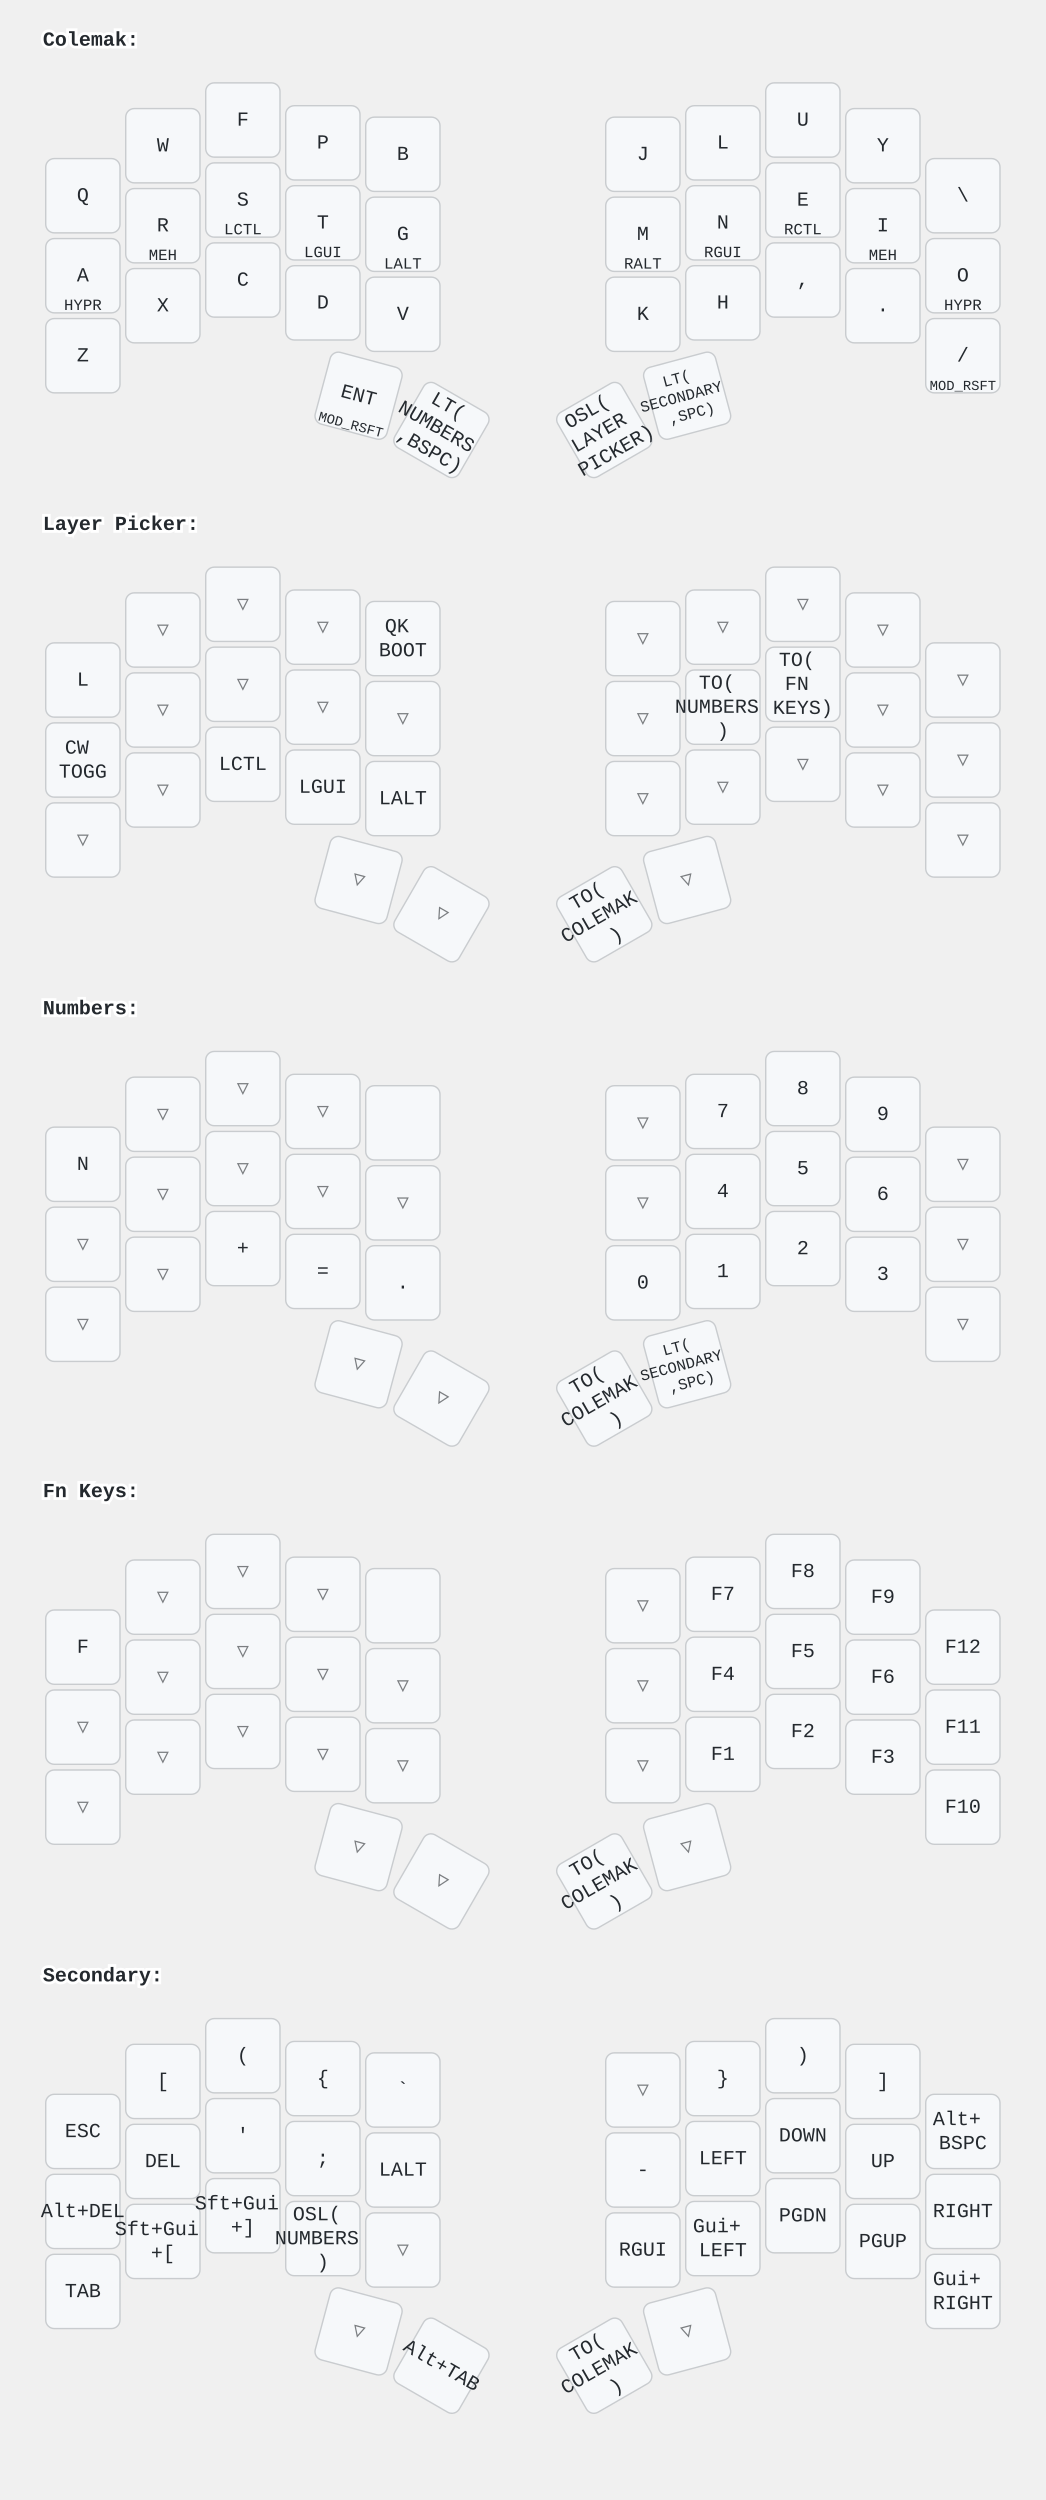
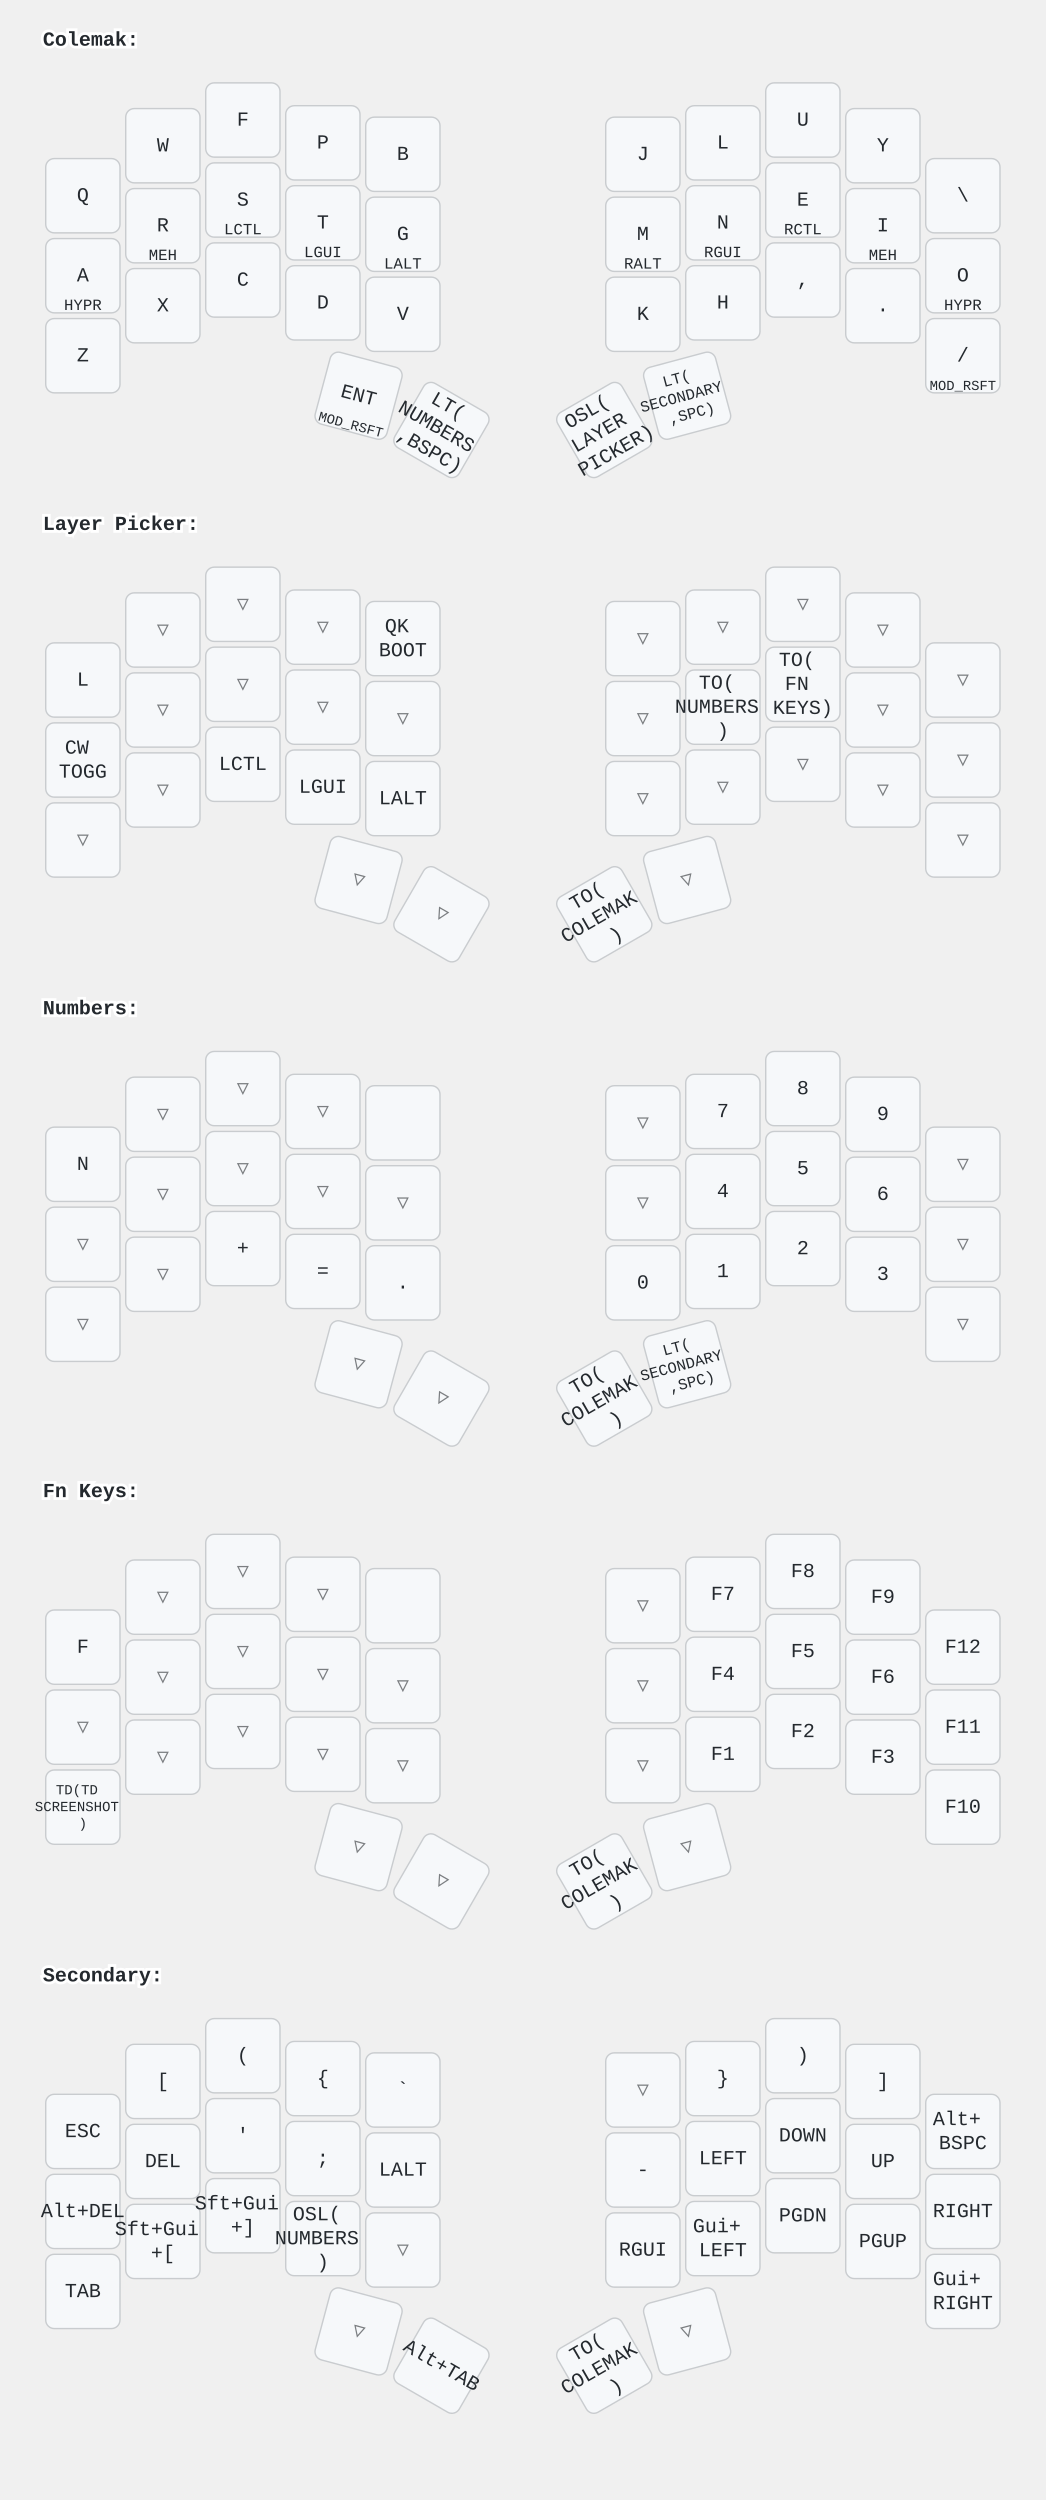
<svg xmlns="http://www.w3.org/2000/svg" width="732" height="1750" viewBox="0 0 732 1750" class="keymap">
  <style>/* inherit to force styles through use tags */
svg path {
    fill: inherit;
}

/* font and background color specifications */
svg.keymap {
    font-family: SFMono-Regular,Consolas,Liberation Mono,Menlo,monospace;
    font-size: 14px;
    font-kerning: normal;
    text-rendering: optimizeLegibility;
    fill: #24292e;
}

/* default key styling */
rect.key {
    fill: #f6f8fa;
}

rect.key, rect.combo {
    stroke: #c9cccf;
    stroke-width: 1;
}

/* default key side styling, only used is draw_key_sides is set */
rect.side {
    filter: brightness(90%);
}

/* color accent for combo boxes */
rect.combo, rect.combo-separate {
    fill: #cdf;
}

/* color accent for held keys */
rect.held, rect.combo.held {
    fill: #fdd;
}

/* color accent for ghost (optional) keys */
rect.ghost, rect.combo.ghost {
    stroke-dasharray: 4, 4;
    stroke-width: 2;
}

text {
    text-anchor: middle;
    dominant-baseline: middle;
}

/* styling for layer labels */
text.label {
    font-weight: bold;
    text-anchor: start;
    stroke: white;
    stroke-width: 4;
    paint-order: stroke;
}

/* styling for optional footer */
text.footer {
    text-anchor: end;
    dominant-baseline: auto;
    stroke: white;
    stroke-width: 4;
    paint-order: stroke;
}

/* styling for combo tap, and key non-tap label text */
text.combo, text.hold, text.shifted, text.left, text.right {
    font-size: 11px;
}

text.hold {
    text-anchor: middle;
    dominant-baseline: auto;
}

text.shifted {
    text-anchor: middle;
    dominant-baseline: hanging;
}

text.left {
    text-anchor: start;
}

text.right {
    text-anchor: end;
}

text.layer-activator {
    text-decoration: underline;
}

/* styling for hold/shifted label text in combo box */
text.combo.hold, text.combo.shifted, text.combo.left, text.combo.right {
    font-size: 8px;
}

/* lighter symbol for transparent keys */
text.trans {
    fill: #7b7e81;
}

/* styling for combo dendrons */
path.combo {
    stroke-width: 1;
    stroke: gray;
    fill: none;
}

/* Start Tabler Icons Cleanup */
/* cannot use height/width with glyphs */
.icon-tabler &gt; path {
    fill: inherit;
    stroke: inherit;
    stroke-width: 2;
}
/* hide tabler's default box */
.icon-tabler &gt; path[stroke="none"][fill="none"] {
    visibility: hidden;
}
/* End Tabler Icons Cleanup */
</style>
  <g transform="translate(30, 0)" class="layer-Colemak">
    <text x="0" y="28" class="label" id="Colemak">Colemak:</text>
    <g transform="translate(0, 56)">
      <g transform="translate(28, 81)" class="key keypos-0">
        <rect rx="6" ry="6" x="-26" y="-26" width="52" height="52" class="key" />
        <text x="0" y="0" class="key tap">Q</text>
      </g>
      <g transform="translate(84, 46)" class="key keypos-1">
        <rect rx="6" ry="6" x="-26" y="-26" width="52" height="52" class="key" />
        <text x="0" y="0" class="key tap">W</text>
      </g>
      <g transform="translate(140, 28)" class="key keypos-2">
        <rect rx="6" ry="6" x="-26" y="-26" width="52" height="52" class="key" />
        <text x="0" y="0" class="key tap">F</text>
      </g>
      <g transform="translate(196, 44)" class="key keypos-3">
        <rect rx="6" ry="6" x="-26" y="-26" width="52" height="52" class="key" />
        <text x="0" y="0" class="key tap">P</text>
      </g>
      <g transform="translate(252, 52)" class="key keypos-4">
        <rect rx="6" ry="6" x="-26" y="-26" width="52" height="52" class="key" />
        <text x="0" y="0" class="key tap">B</text>
      </g>
      <g transform="translate(420, 52)" class="key keypos-5">
        <rect rx="6" ry="6" x="-26" y="-26" width="52" height="52" class="key" />
        <text x="0" y="0" class="key tap">J</text>
      </g>
      <g transform="translate(476, 44)" class="key keypos-6">
        <rect rx="6" ry="6" x="-26" y="-26" width="52" height="52" class="key" />
        <text x="0" y="0" class="key tap">L</text>
      </g>
      <g transform="translate(532, 28)" class="key keypos-7">
        <rect rx="6" ry="6" x="-26" y="-26" width="52" height="52" class="key" />
        <text x="0" y="0" class="key tap">U</text>
      </g>
      <g transform="translate(588, 46)" class="key keypos-8">
        <rect rx="6" ry="6" x="-26" y="-26" width="52" height="52" class="key" />
        <text x="0" y="0" class="key tap">Y</text>
      </g>
      <g transform="translate(644, 81)" class="key keypos-9">
        <rect rx="6" ry="6" x="-26" y="-26" width="52" height="52" class="key" />
        <text x="0" y="0" class="key tap">\</text>
      </g>
      <g transform="translate(28, 137)" class="key keypos-10">
        <rect rx="6" ry="6" x="-26" y="-26" width="52" height="52" class="key" />
        <text x="0" y="0" class="key tap">A</text>
        <text x="0" y="24" class="key hold">HYPR</text>
      </g>
      <g transform="translate(84, 102)" class="key keypos-11">
        <rect rx="6" ry="6" x="-26" y="-26" width="52" height="52" class="key" />
        <text x="0" y="0" class="key tap">R</text>
        <text x="0" y="24" class="key hold">MEH</text>
      </g>
      <g transform="translate(140, 84)" class="key keypos-12">
        <rect rx="6" ry="6" x="-26" y="-26" width="52" height="52" class="key" />
        <text x="0" y="0" class="key tap">S</text>
        <text x="0" y="24" class="key hold">LCTL</text>
      </g>
      <g transform="translate(196, 100)" class="key keypos-13">
        <rect rx="6" ry="6" x="-26" y="-26" width="52" height="52" class="key" />
        <text x="0" y="0" class="key tap">T</text>
        <text x="0" y="24" class="key hold">LGUI</text>
      </g>
      <g transform="translate(252, 108)" class="key keypos-14">
        <rect rx="6" ry="6" x="-26" y="-26" width="52" height="52" class="key" />
        <text x="0" y="0" class="key tap">G</text>
        <text x="0" y="24" class="key hold">LALT</text>
      </g>
      <g transform="translate(420, 108)" class="key keypos-15">
        <rect rx="6" ry="6" x="-26" y="-26" width="52" height="52" class="key" />
        <text x="0" y="0" class="key tap">M</text>
        <text x="0" y="24" class="key hold">RALT</text>
      </g>
      <g transform="translate(476, 100)" class="key keypos-16">
        <rect rx="6" ry="6" x="-26" y="-26" width="52" height="52" class="key" />
        <text x="0" y="0" class="key tap">N</text>
        <text x="0" y="24" class="key hold">RGUI</text>
      </g>
      <g transform="translate(532, 84)" class="key keypos-17">
        <rect rx="6" ry="6" x="-26" y="-26" width="52" height="52" class="key" />
        <text x="0" y="0" class="key tap">E</text>
        <text x="0" y="24" class="key hold">RCTL</text>
      </g>
      <g transform="translate(588, 102)" class="key keypos-18">
        <rect rx="6" ry="6" x="-26" y="-26" width="52" height="52" class="key" />
        <text x="0" y="0" class="key tap">I</text>
        <text x="0" y="24" class="key hold">MEH</text>
      </g>
      <g transform="translate(644, 137)" class="key keypos-19">
        <rect rx="6" ry="6" x="-26" y="-26" width="52" height="52" class="key" />
        <text x="0" y="0" class="key tap">O</text>
        <text x="0" y="24" class="key hold">HYPR</text>
      </g>
      <g transform="translate(28, 193)" class="key keypos-20">
        <rect rx="6" ry="6" x="-26" y="-26" width="52" height="52" class="key" />
        <text x="0" y="0" class="key tap">Z</text>
      </g>
      <g transform="translate(84, 158)" class="key keypos-21">
        <rect rx="6" ry="6" x="-26" y="-26" width="52" height="52" class="key" />
        <text x="0" y="0" class="key tap">X</text>
      </g>
      <g transform="translate(140, 140)" class="key keypos-22">
        <rect rx="6" ry="6" x="-26" y="-26" width="52" height="52" class="key" />
        <text x="0" y="0" class="key tap">C</text>
      </g>
      <g transform="translate(196, 156)" class="key keypos-23">
        <rect rx="6" ry="6" x="-26" y="-26" width="52" height="52" class="key" />
        <text x="0" y="0" class="key tap">D</text>
      </g>
      <g transform="translate(252, 164)" class="key keypos-24">
        <rect rx="6" ry="6" x="-26" y="-26" width="52" height="52" class="key" />
        <text x="0" y="0" class="key tap">V</text>
      </g>
      <g transform="translate(420, 164)" class="key keypos-25">
        <rect rx="6" ry="6" x="-26" y="-26" width="52" height="52" class="key" />
        <text x="0" y="0" class="key tap">K</text>
      </g>
      <g transform="translate(476, 156)" class="key keypos-26">
        <rect rx="6" ry="6" x="-26" y="-26" width="52" height="52" class="key" />
        <text x="0" y="0" class="key tap">H</text>
      </g>
      <g transform="translate(532, 140)" class="key keypos-27">
        <rect rx="6" ry="6" x="-26" y="-26" width="52" height="52" class="key" />
        <text x="0" y="0" class="key tap">,</text>
      </g>
      <g transform="translate(588, 158)" class="key keypos-28">
        <rect rx="6" ry="6" x="-26" y="-26" width="52" height="52" class="key" />
        <text x="0" y="0" class="key tap">.</text>
      </g>
      <g transform="translate(644, 193)" class="key keypos-29">
        <rect rx="6" ry="6" x="-26" y="-26" width="52" height="52" class="key" />
        <text x="0" y="0" class="key tap">/</text>
        <text x="0" y="24" class="key hold">
          <tspan style="font-size: 88%">MOD_RSFT</tspan>
        </text>
      </g>
      <g transform="translate(221, 221) rotate(15.0)" class="key keypos-30">
        <rect rx="6" ry="6" x="-26" y="-26" width="52" height="52" class="key" />
        <text x="0" y="0" class="key tap">ENT</text>
        <text x="0" y="24" class="key hold">
          <tspan style="font-size: 88%">MOD_RSFT</tspan>
        </text>
      </g>
      <g transform="translate(279, 245) rotate(30.0)" class="key keypos-31">
        <rect rx="6" ry="6" x="-26" y="-26" width="52" height="52" class="key" />
        <text x="0" y="0" class="key tap">
          <tspan x="0" dy="-1.2em">LT(</tspan>
          <tspan x="0" dy="1.2em">NUMBERS</tspan>
          <tspan x="0" dy="1.2em">,BSPC)</tspan>
        </text>
      </g>
      <g transform="translate(393, 245) rotate(-30.0)" class="key keypos-32">
        <rect rx="6" ry="6" x="-26" y="-26" width="52" height="52" class="key" />
        <text x="0" y="0" class="key tap">
          <tspan x="0" dy="-1.2em">OSL(</tspan>
          <tspan x="0" dy="1.2em">LAYER</tspan>
          <tspan x="0" dy="1.2em">PICKER)</tspan>
        </text>
      </g>
      <g transform="translate(451, 221) rotate(-15.0)" class="key keypos-33">
        <rect rx="6" ry="6" x="-26" y="-26" width="52" height="52" class="key" />
        <text x="0" y="0" class="key tap">
          <tspan x="0" dy="-1.2em" style="font-size: 78%">LT(</tspan>
          <tspan x="0" dy="1.2em" style="font-size: 78%">SECONDARY</tspan>
          <tspan x="0" dy="1.2em" style="font-size: 78%">,SPC)</tspan>
        </text>
      </g>
    </g>
  </g>
  <g transform="translate(30, 339)" class="layer-Layer Picker">
    <text x="0" y="28" class="label" id="Layer-Picker">Layer Picker:</text>
    <g transform="translate(0, 56)">
      <g transform="translate(28, 81)" class="key keypos-0">
        <rect rx="6" ry="6" x="-26" y="-26" width="52" height="52" class="key" />
        <text x="0" y="0" class="key tap">L</text>
      </g>
      <g transform="translate(84, 46)" class="key trans keypos-1">
        <rect rx="6" ry="6" x="-26" y="-26" width="52" height="52" class="key trans" />
        <text x="0" y="0" class="key trans tap">▽</text>
      </g>
      <g transform="translate(140, 28)" class="key trans keypos-2">
        <rect rx="6" ry="6" x="-26" y="-26" width="52" height="52" class="key trans" />
        <text x="0" y="0" class="key trans tap">▽</text>
      </g>
      <g transform="translate(196, 44)" class="key trans keypos-3">
        <rect rx="6" ry="6" x="-26" y="-26" width="52" height="52" class="key trans" />
        <text x="0" y="0" class="key trans tap">▽</text>
      </g>
      <g transform="translate(252, 52)" class="key keypos-4">
        <rect rx="6" ry="6" x="-26" y="-26" width="52" height="52" class="key" />
        <text x="0" y="0" class="key tap">
          <tspan x="0" dy="-0.6em">QK</tspan>
          <tspan x="0" dy="1.2em">BOOT</tspan>
        </text>
      </g>
      <g transform="translate(420, 52)" class="key trans keypos-5">
        <rect rx="6" ry="6" x="-26" y="-26" width="52" height="52" class="key trans" />
        <text x="0" y="0" class="key trans tap">▽</text>
      </g>
      <g transform="translate(476, 44)" class="key trans keypos-6">
        <rect rx="6" ry="6" x="-26" y="-26" width="52" height="52" class="key trans" />
        <text x="0" y="0" class="key trans tap">▽</text>
      </g>
      <g transform="translate(532, 28)" class="key trans keypos-7">
        <rect rx="6" ry="6" x="-26" y="-26" width="52" height="52" class="key trans" />
        <text x="0" y="0" class="key trans tap">▽</text>
      </g>
      <g transform="translate(588, 46)" class="key trans keypos-8">
        <rect rx="6" ry="6" x="-26" y="-26" width="52" height="52" class="key trans" />
        <text x="0" y="0" class="key trans tap">▽</text>
      </g>
      <g transform="translate(644, 81)" class="key trans keypos-9">
        <rect rx="6" ry="6" x="-26" y="-26" width="52" height="52" class="key trans" />
        <text x="0" y="0" class="key trans tap">▽</text>
      </g>
      <g transform="translate(28, 137)" class="key keypos-10">
        <rect rx="6" ry="6" x="-26" y="-26" width="52" height="52" class="key" />
        <text x="0" y="0" class="key tap">
          <tspan x="0" dy="-0.6em">CW</tspan>
          <tspan x="0" dy="1.2em">TOGG</tspan>
        </text>
      </g>
      <g transform="translate(84, 102)" class="key trans keypos-11">
        <rect rx="6" ry="6" x="-26" y="-26" width="52" height="52" class="key trans" />
        <text x="0" y="0" class="key trans tap">▽</text>
      </g>
      <g transform="translate(140, 84)" class="key trans keypos-12">
        <rect rx="6" ry="6" x="-26" y="-26" width="52" height="52" class="key trans" />
        <text x="0" y="0" class="key trans tap">▽</text>
      </g>
      <g transform="translate(196, 100)" class="key trans keypos-13">
        <rect rx="6" ry="6" x="-26" y="-26" width="52" height="52" class="key trans" />
        <text x="0" y="0" class="key trans tap">▽</text>
      </g>
      <g transform="translate(252, 108)" class="key trans keypos-14">
        <rect rx="6" ry="6" x="-26" y="-26" width="52" height="52" class="key trans" />
        <text x="0" y="0" class="key trans tap">▽</text>
      </g>
      <g transform="translate(420, 108)" class="key trans keypos-15">
        <rect rx="6" ry="6" x="-26" y="-26" width="52" height="52" class="key trans" />
        <text x="0" y="0" class="key trans tap">▽</text>
      </g>
      <g transform="translate(476, 100)" class="key keypos-16">
        <rect rx="6" ry="6" x="-26" y="-26" width="52" height="52" class="key" />
        <text x="0" y="0" class="key tap">
          <tspan x="0" dy="-1.2em">TO(</tspan>
          <tspan x="0" dy="1.2em">NUMBERS</tspan>
          <tspan x="0" dy="1.2em">)</tspan>
        </text>
      </g>
      <g transform="translate(532, 84)" class="key keypos-17">
        <rect rx="6" ry="6" x="-26" y="-26" width="52" height="52" class="key" />
        <text x="0" y="0" class="key tap">
          <tspan x="0" dy="-1.2em">TO(</tspan>
          <tspan x="0" dy="1.2em">FN</tspan>
          <tspan x="0" dy="1.2em">KEYS)</tspan>
        </text>
      </g>
      <g transform="translate(588, 102)" class="key trans keypos-18">
        <rect rx="6" ry="6" x="-26" y="-26" width="52" height="52" class="key trans" />
        <text x="0" y="0" class="key trans tap">▽</text>
      </g>
      <g transform="translate(644, 137)" class="key trans keypos-19">
        <rect rx="6" ry="6" x="-26" y="-26" width="52" height="52" class="key trans" />
        <text x="0" y="0" class="key trans tap">▽</text>
      </g>
      <g transform="translate(28, 193)" class="key trans keypos-20">
        <rect rx="6" ry="6" x="-26" y="-26" width="52" height="52" class="key trans" />
        <text x="0" y="0" class="key trans tap">▽</text>
      </g>
      <g transform="translate(84, 158)" class="key trans keypos-21">
        <rect rx="6" ry="6" x="-26" y="-26" width="52" height="52" class="key trans" />
        <text x="0" y="0" class="key trans tap">▽</text>
      </g>
      <g transform="translate(140, 140)" class="key keypos-22">
        <rect rx="6" ry="6" x="-26" y="-26" width="52" height="52" class="key" />
        <text x="0" y="0" class="key tap">LCTL</text>
      </g>
      <g transform="translate(196, 156)" class="key keypos-23">
        <rect rx="6" ry="6" x="-26" y="-26" width="52" height="52" class="key" />
        <text x="0" y="0" class="key tap">LGUI</text>
      </g>
      <g transform="translate(252, 164)" class="key keypos-24">
        <rect rx="6" ry="6" x="-26" y="-26" width="52" height="52" class="key" />
        <text x="0" y="0" class="key tap">LALT</text>
      </g>
      <g transform="translate(420, 164)" class="key trans keypos-25">
        <rect rx="6" ry="6" x="-26" y="-26" width="52" height="52" class="key trans" />
        <text x="0" y="0" class="key trans tap">▽</text>
      </g>
      <g transform="translate(476, 156)" class="key trans keypos-26">
        <rect rx="6" ry="6" x="-26" y="-26" width="52" height="52" class="key trans" />
        <text x="0" y="0" class="key trans tap">▽</text>
      </g>
      <g transform="translate(532, 140)" class="key trans keypos-27">
        <rect rx="6" ry="6" x="-26" y="-26" width="52" height="52" class="key trans" />
        <text x="0" y="0" class="key trans tap">▽</text>
      </g>
      <g transform="translate(588, 158)" class="key trans keypos-28">
        <rect rx="6" ry="6" x="-26" y="-26" width="52" height="52" class="key trans" />
        <text x="0" y="0" class="key trans tap">▽</text>
      </g>
      <g transform="translate(644, 193)" class="key trans keypos-29">
        <rect rx="6" ry="6" x="-26" y="-26" width="52" height="52" class="key trans" />
        <text x="0" y="0" class="key trans tap">▽</text>
      </g>
      <g transform="translate(221, 221) rotate(15.0)" class="key trans keypos-30">
        <rect rx="6" ry="6" x="-26" y="-26" width="52" height="52" class="key trans" />
        <text x="0" y="0" class="key trans tap">▽</text>
      </g>
      <g transform="translate(279, 245) rotate(30.0)" class="key trans keypos-31">
        <rect rx="6" ry="6" x="-26" y="-26" width="52" height="52" class="key trans" />
        <text x="0" y="0" class="key trans tap">▽</text>
      </g>
      <g transform="translate(393, 245) rotate(-30.0)" class="key keypos-32">
        <rect rx="6" ry="6" x="-26" y="-26" width="52" height="52" class="key" />
        <text x="0" y="0" class="key tap">
          <tspan x="0" dy="-1.2em">TO(</tspan>
          <tspan x="0" dy="1.2em">COLEMAK</tspan>
          <tspan x="0" dy="1.2em">)</tspan>
        </text>
      </g>
      <g transform="translate(451, 221) rotate(-15.0)" class="key trans keypos-33">
        <rect rx="6" ry="6" x="-26" y="-26" width="52" height="52" class="key trans" />
        <text x="0" y="0" class="key trans tap">▽</text>
      </g>
    </g>
  </g>
  <g transform="translate(30, 678)" class="layer-Numbers">
    <text x="0" y="28" class="label" id="Numbers">Numbers:</text>
    <g transform="translate(0, 56)">
      <g transform="translate(28, 81)" class="key keypos-0">
        <rect rx="6" ry="6" x="-26" y="-26" width="52" height="52" class="key" />
        <text x="0" y="0" class="key tap">N</text>
      </g>
      <g transform="translate(84, 46)" class="key trans keypos-1">
        <rect rx="6" ry="6" x="-26" y="-26" width="52" height="52" class="key trans" />
        <text x="0" y="0" class="key trans tap">▽</text>
      </g>
      <g transform="translate(140, 28)" class="key trans keypos-2">
        <rect rx="6" ry="6" x="-26" y="-26" width="52" height="52" class="key trans" />
        <text x="0" y="0" class="key trans tap">▽</text>
      </g>
      <g transform="translate(196, 44)" class="key trans keypos-3">
        <rect rx="6" ry="6" x="-26" y="-26" width="52" height="52" class="key trans" />
        <text x="0" y="0" class="key trans tap">▽</text>
      </g>
      <g transform="translate(252, 52)" class="key keypos-4">
        <rect rx="6" ry="6" x="-26" y="-26" width="52" height="52" class="key" />
      </g>
      <g transform="translate(420, 52)" class="key trans keypos-5">
        <rect rx="6" ry="6" x="-26" y="-26" width="52" height="52" class="key trans" />
        <text x="0" y="0" class="key trans tap">▽</text>
      </g>
      <g transform="translate(476, 44)" class="key keypos-6">
        <rect rx="6" ry="6" x="-26" y="-26" width="52" height="52" class="key" />
        <text x="0" y="0" class="key tap">7</text>
      </g>
      <g transform="translate(532, 28)" class="key keypos-7">
        <rect rx="6" ry="6" x="-26" y="-26" width="52" height="52" class="key" />
        <text x="0" y="0" class="key tap">8</text>
      </g>
      <g transform="translate(588, 46)" class="key keypos-8">
        <rect rx="6" ry="6" x="-26" y="-26" width="52" height="52" class="key" />
        <text x="0" y="0" class="key tap">9</text>
      </g>
      <g transform="translate(644, 81)" class="key trans keypos-9">
        <rect rx="6" ry="6" x="-26" y="-26" width="52" height="52" class="key trans" />
        <text x="0" y="0" class="key trans tap">▽</text>
      </g>
      <g transform="translate(28, 137)" class="key trans keypos-10">
        <rect rx="6" ry="6" x="-26" y="-26" width="52" height="52" class="key trans" />
        <text x="0" y="0" class="key trans tap">▽</text>
      </g>
      <g transform="translate(84, 102)" class="key trans keypos-11">
        <rect rx="6" ry="6" x="-26" y="-26" width="52" height="52" class="key trans" />
        <text x="0" y="0" class="key trans tap">▽</text>
      </g>
      <g transform="translate(140, 84)" class="key trans keypos-12">
        <rect rx="6" ry="6" x="-26" y="-26" width="52" height="52" class="key trans" />
        <text x="0" y="0" class="key trans tap">▽</text>
      </g>
      <g transform="translate(196, 100)" class="key trans keypos-13">
        <rect rx="6" ry="6" x="-26" y="-26" width="52" height="52" class="key trans" />
        <text x="0" y="0" class="key trans tap">▽</text>
      </g>
      <g transform="translate(252, 108)" class="key trans keypos-14">
        <rect rx="6" ry="6" x="-26" y="-26" width="52" height="52" class="key trans" />
        <text x="0" y="0" class="key trans tap">▽</text>
      </g>
      <g transform="translate(420, 108)" class="key trans keypos-15">
        <rect rx="6" ry="6" x="-26" y="-26" width="52" height="52" class="key trans" />
        <text x="0" y="0" class="key trans tap">▽</text>
      </g>
      <g transform="translate(476, 100)" class="key keypos-16">
        <rect rx="6" ry="6" x="-26" y="-26" width="52" height="52" class="key" />
        <text x="0" y="0" class="key tap">4</text>
      </g>
      <g transform="translate(532, 84)" class="key keypos-17">
        <rect rx="6" ry="6" x="-26" y="-26" width="52" height="52" class="key" />
        <text x="0" y="0" class="key tap">5</text>
      </g>
      <g transform="translate(588, 102)" class="key keypos-18">
        <rect rx="6" ry="6" x="-26" y="-26" width="52" height="52" class="key" />
        <text x="0" y="0" class="key tap">6</text>
      </g>
      <g transform="translate(644, 137)" class="key trans keypos-19">
        <rect rx="6" ry="6" x="-26" y="-26" width="52" height="52" class="key trans" />
        <text x="0" y="0" class="key trans tap">▽</text>
      </g>
      <g transform="translate(28, 193)" class="key trans keypos-20">
        <rect rx="6" ry="6" x="-26" y="-26" width="52" height="52" class="key trans" />
        <text x="0" y="0" class="key trans tap">▽</text>
      </g>
      <g transform="translate(84, 158)" class="key trans keypos-21">
        <rect rx="6" ry="6" x="-26" y="-26" width="52" height="52" class="key trans" />
        <text x="0" y="0" class="key trans tap">▽</text>
      </g>
      <g transform="translate(140, 140)" class="key keypos-22">
        <rect rx="6" ry="6" x="-26" y="-26" width="52" height="52" class="key" />
        <text x="0" y="0" class="key tap">+</text>
      </g>
      <g transform="translate(196, 156)" class="key keypos-23">
        <rect rx="6" ry="6" x="-26" y="-26" width="52" height="52" class="key" />
        <text x="0" y="0" class="key tap">=</text>
      </g>
      <g transform="translate(252, 164)" class="key keypos-24">
        <rect rx="6" ry="6" x="-26" y="-26" width="52" height="52" class="key" />
        <text x="0" y="0" class="key tap">.</text>
      </g>
      <g transform="translate(420, 164)" class="key keypos-25">
        <rect rx="6" ry="6" x="-26" y="-26" width="52" height="52" class="key" />
        <text x="0" y="0" class="key tap">0</text>
      </g>
      <g transform="translate(476, 156)" class="key keypos-26">
        <rect rx="6" ry="6" x="-26" y="-26" width="52" height="52" class="key" />
        <text x="0" y="0" class="key tap">1</text>
      </g>
      <g transform="translate(532, 140)" class="key keypos-27">
        <rect rx="6" ry="6" x="-26" y="-26" width="52" height="52" class="key" />
        <text x="0" y="0" class="key tap">2</text>
      </g>
      <g transform="translate(588, 158)" class="key keypos-28">
        <rect rx="6" ry="6" x="-26" y="-26" width="52" height="52" class="key" />
        <text x="0" y="0" class="key tap">3</text>
      </g>
      <g transform="translate(644, 193)" class="key trans keypos-29">
        <rect rx="6" ry="6" x="-26" y="-26" width="52" height="52" class="key trans" />
        <text x="0" y="0" class="key trans tap">▽</text>
      </g>
      <g transform="translate(221, 221) rotate(15.0)" class="key trans keypos-30">
        <rect rx="6" ry="6" x="-26" y="-26" width="52" height="52" class="key trans" />
        <text x="0" y="0" class="key trans tap">▽</text>
      </g>
      <g transform="translate(279, 245) rotate(30.0)" class="key trans keypos-31">
        <rect rx="6" ry="6" x="-26" y="-26" width="52" height="52" class="key trans" />
        <text x="0" y="0" class="key trans tap">▽</text>
      </g>
      <g transform="translate(393, 245) rotate(-30.0)" class="key keypos-32">
        <rect rx="6" ry="6" x="-26" y="-26" width="52" height="52" class="key" />
        <text x="0" y="0" class="key tap">
          <tspan x="0" dy="-1.2em">TO(</tspan>
          <tspan x="0" dy="1.2em">COLEMAK</tspan>
          <tspan x="0" dy="1.2em">)</tspan>
        </text>
      </g>
      <g transform="translate(451, 221) rotate(-15.0)" class="key keypos-33">
        <rect rx="6" ry="6" x="-26" y="-26" width="52" height="52" class="key" />
        <text x="0" y="0" class="key tap">
          <tspan x="0" dy="-1.2em" style="font-size: 78%">LT(</tspan>
          <tspan x="0" dy="1.2em" style="font-size: 78%">SECONDARY</tspan>
          <tspan x="0" dy="1.2em" style="font-size: 78%">,SPC)</tspan>
        </text>
      </g>
    </g>
  </g>
  <g transform="translate(30, 1016)" class="layer-Fn Keys">
    <text x="0" y="28" class="label" id="Fn-Keys">Fn Keys:</text>
    <g transform="translate(0, 56)">
      <g transform="translate(28, 81)" class="key keypos-0">
        <rect rx="6" ry="6" x="-26" y="-26" width="52" height="52" class="key" />
        <text x="0" y="0" class="key tap">F</text>
      </g>
      <g transform="translate(84, 46)" class="key trans keypos-1">
        <rect rx="6" ry="6" x="-26" y="-26" width="52" height="52" class="key trans" />
        <text x="0" y="0" class="key trans tap">▽</text>
      </g>
      <g transform="translate(140, 28)" class="key trans keypos-2">
        <rect rx="6" ry="6" x="-26" y="-26" width="52" height="52" class="key trans" />
        <text x="0" y="0" class="key trans tap">▽</text>
      </g>
      <g transform="translate(196, 44)" class="key trans keypos-3">
        <rect rx="6" ry="6" x="-26" y="-26" width="52" height="52" class="key trans" />
        <text x="0" y="0" class="key trans tap">▽</text>
      </g>
      <g transform="translate(252, 52)" class="key keypos-4">
        <rect rx="6" ry="6" x="-26" y="-26" width="52" height="52" class="key" />
      </g>
      <g transform="translate(420, 52)" class="key trans keypos-5">
        <rect rx="6" ry="6" x="-26" y="-26" width="52" height="52" class="key trans" />
        <text x="0" y="0" class="key trans tap">▽</text>
      </g>
      <g transform="translate(476, 44)" class="key keypos-6">
        <rect rx="6" ry="6" x="-26" y="-26" width="52" height="52" class="key" />
        <text x="0" y="0" class="key tap">F7</text>
      </g>
      <g transform="translate(532, 28)" class="key keypos-7">
        <rect rx="6" ry="6" x="-26" y="-26" width="52" height="52" class="key" />
        <text x="0" y="0" class="key tap">F8</text>
      </g>
      <g transform="translate(588, 46)" class="key keypos-8">
        <rect rx="6" ry="6" x="-26" y="-26" width="52" height="52" class="key" />
        <text x="0" y="0" class="key tap">F9</text>
      </g>
      <g transform="translate(644, 81)" class="key keypos-9">
        <rect rx="6" ry="6" x="-26" y="-26" width="52" height="52" class="key" />
        <text x="0" y="0" class="key tap">F12</text>
      </g>
      <g transform="translate(28, 137)" class="key trans keypos-10">
        <rect rx="6" ry="6" x="-26" y="-26" width="52" height="52" class="key trans" />
        <text x="0" y="0" class="key trans tap">▽</text>
      </g>
      <g transform="translate(84, 102)" class="key trans keypos-11">
        <rect rx="6" ry="6" x="-26" y="-26" width="52" height="52" class="key trans" />
        <text x="0" y="0" class="key trans tap">▽</text>
      </g>
      <g transform="translate(140, 84)" class="key trans keypos-12">
        <rect rx="6" ry="6" x="-26" y="-26" width="52" height="52" class="key trans" />
        <text x="0" y="0" class="key trans tap">▽</text>
      </g>
      <g transform="translate(196, 100)" class="key trans keypos-13">
        <rect rx="6" ry="6" x="-26" y="-26" width="52" height="52" class="key trans" />
        <text x="0" y="0" class="key trans tap">▽</text>
      </g>
      <g transform="translate(252, 108)" class="key trans keypos-14">
        <rect rx="6" ry="6" x="-26" y="-26" width="52" height="52" class="key trans" />
        <text x="0" y="0" class="key trans tap">▽</text>
      </g>
      <g transform="translate(420, 108)" class="key trans keypos-15">
        <rect rx="6" ry="6" x="-26" y="-26" width="52" height="52" class="key trans" />
        <text x="0" y="0" class="key trans tap">▽</text>
      </g>
      <g transform="translate(476, 100)" class="key keypos-16">
        <rect rx="6" ry="6" x="-26" y="-26" width="52" height="52" class="key" />
        <text x="0" y="0" class="key tap">F4</text>
      </g>
      <g transform="translate(532, 84)" class="key keypos-17">
        <rect rx="6" ry="6" x="-26" y="-26" width="52" height="52" class="key" />
        <text x="0" y="0" class="key tap">F5</text>
      </g>
      <g transform="translate(588, 102)" class="key keypos-18">
        <rect rx="6" ry="6" x="-26" y="-26" width="52" height="52" class="key" />
        <text x="0" y="0" class="key tap">F6</text>
      </g>
      <g transform="translate(644, 137)" class="key keypos-19">
        <rect rx="6" ry="6" x="-26" y="-26" width="52" height="52" class="key" />
        <text x="0" y="0" class="key tap">F11</text>
      </g>
-       <g transform="translate(28, 193)" class="key trans keypos-20">
-         <rect rx="6" ry="6" x="-26" y="-26" width="52" height="52" class="key trans" />
-         <text x="0" y="0" class="key trans tap">▽</text>
+       <g transform="translate(28, 193)" class="key keypos-20">
+         <rect rx="6" ry="6" x="-26" y="-26" width="52" height="52" class="key" />
+         <text x="0" y="0" class="key tap">
+           <tspan x="0" dy="-1.2em" style="font-size: 70%">TD(TD</tspan>
+           <tspan x="0" dy="1.2em" style="font-size: 70%">SCREENSHOT</tspan>
+           <tspan x="0" dy="1.2em" style="font-size: 70%">)</tspan>
+         </text>
      </g>
      <g transform="translate(84, 158)" class="key trans keypos-21">
        <rect rx="6" ry="6" x="-26" y="-26" width="52" height="52" class="key trans" />
        <text x="0" y="0" class="key trans tap">▽</text>
      </g>
      <g transform="translate(140, 140)" class="key trans keypos-22">
        <rect rx="6" ry="6" x="-26" y="-26" width="52" height="52" class="key trans" />
        <text x="0" y="0" class="key trans tap">▽</text>
      </g>
      <g transform="translate(196, 156)" class="key trans keypos-23">
        <rect rx="6" ry="6" x="-26" y="-26" width="52" height="52" class="key trans" />
        <text x="0" y="0" class="key trans tap">▽</text>
      </g>
      <g transform="translate(252, 164)" class="key trans keypos-24">
        <rect rx="6" ry="6" x="-26" y="-26" width="52" height="52" class="key trans" />
        <text x="0" y="0" class="key trans tap">▽</text>
      </g>
      <g transform="translate(420, 164)" class="key trans keypos-25">
        <rect rx="6" ry="6" x="-26" y="-26" width="52" height="52" class="key trans" />
        <text x="0" y="0" class="key trans tap">▽</text>
      </g>
      <g transform="translate(476, 156)" class="key keypos-26">
        <rect rx="6" ry="6" x="-26" y="-26" width="52" height="52" class="key" />
        <text x="0" y="0" class="key tap">F1</text>
      </g>
      <g transform="translate(532, 140)" class="key keypos-27">
        <rect rx="6" ry="6" x="-26" y="-26" width="52" height="52" class="key" />
        <text x="0" y="0" class="key tap">F2</text>
      </g>
      <g transform="translate(588, 158)" class="key keypos-28">
        <rect rx="6" ry="6" x="-26" y="-26" width="52" height="52" class="key" />
        <text x="0" y="0" class="key tap">F3</text>
      </g>
      <g transform="translate(644, 193)" class="key keypos-29">
        <rect rx="6" ry="6" x="-26" y="-26" width="52" height="52" class="key" />
        <text x="0" y="0" class="key tap">F10</text>
      </g>
      <g transform="translate(221, 221) rotate(15.0)" class="key trans keypos-30">
        <rect rx="6" ry="6" x="-26" y="-26" width="52" height="52" class="key trans" />
        <text x="0" y="0" class="key trans tap">▽</text>
      </g>
      <g transform="translate(279, 245) rotate(30.0)" class="key trans keypos-31">
        <rect rx="6" ry="6" x="-26" y="-26" width="52" height="52" class="key trans" />
        <text x="0" y="0" class="key trans tap">▽</text>
      </g>
      <g transform="translate(393, 245) rotate(-30.0)" class="key keypos-32">
        <rect rx="6" ry="6" x="-26" y="-26" width="52" height="52" class="key" />
        <text x="0" y="0" class="key tap">
          <tspan x="0" dy="-1.2em">TO(</tspan>
          <tspan x="0" dy="1.2em">COLEMAK</tspan>
          <tspan x="0" dy="1.2em">)</tspan>
        </text>
      </g>
      <g transform="translate(451, 221) rotate(-15.0)" class="key trans keypos-33">
        <rect rx="6" ry="6" x="-26" y="-26" width="52" height="52" class="key trans" />
        <text x="0" y="0" class="key trans tap">▽</text>
      </g>
    </g>
  </g>
  <g transform="translate(30, 1355)" class="layer-Secondary">
    <text x="0" y="28" class="label" id="Secondary">Secondary:</text>
    <g transform="translate(0, 56)">
      <g transform="translate(28, 81)" class="key keypos-0">
        <rect rx="6" ry="6" x="-26" y="-26" width="52" height="52" class="key" />
        <text x="0" y="0" class="key tap">ESC</text>
      </g>
      <g transform="translate(84, 46)" class="key keypos-1">
        <rect rx="6" ry="6" x="-26" y="-26" width="52" height="52" class="key" />
        <text x="0" y="0" class="key tap">[</text>
      </g>
      <g transform="translate(140, 28)" class="key keypos-2">
        <rect rx="6" ry="6" x="-26" y="-26" width="52" height="52" class="key" />
        <text x="0" y="0" class="key tap">(</text>
      </g>
      <g transform="translate(196, 44)" class="key keypos-3">
        <rect rx="6" ry="6" x="-26" y="-26" width="52" height="52" class="key" />
        <text x="0" y="0" class="key tap">{</text>
      </g>
      <g transform="translate(252, 52)" class="key keypos-4">
        <rect rx="6" ry="6" x="-26" y="-26" width="52" height="52" class="key" />
        <text x="0" y="0" class="key tap">`</text>
      </g>
      <g transform="translate(420, 52)" class="key trans keypos-5">
        <rect rx="6" ry="6" x="-26" y="-26" width="52" height="52" class="key trans" />
        <text x="0" y="0" class="key trans tap">▽</text>
      </g>
      <g transform="translate(476, 44)" class="key keypos-6">
        <rect rx="6" ry="6" x="-26" y="-26" width="52" height="52" class="key" />
        <text x="0" y="0" class="key tap">}</text>
      </g>
      <g transform="translate(532, 28)" class="key keypos-7">
        <rect rx="6" ry="6" x="-26" y="-26" width="52" height="52" class="key" />
        <text x="0" y="0" class="key tap">)</text>
      </g>
      <g transform="translate(588, 46)" class="key keypos-8">
        <rect rx="6" ry="6" x="-26" y="-26" width="52" height="52" class="key" />
        <text x="0" y="0" class="key tap">]</text>
      </g>
      <g transform="translate(644, 81)" class="key keypos-9">
        <rect rx="6" ry="6" x="-26" y="-26" width="52" height="52" class="key" />
        <text x="0" y="0" class="key tap">
          <tspan x="0" dy="-0.6em">Alt+</tspan>
          <tspan x="0" dy="1.2em">BSPC</tspan>
        </text>
      </g>
      <g transform="translate(28, 137)" class="key keypos-10">
        <rect rx="6" ry="6" x="-26" y="-26" width="52" height="52" class="key" />
        <text x="0" y="0" class="key tap">Alt+DEL</text>
      </g>
      <g transform="translate(84, 102)" class="key keypos-11">
        <rect rx="6" ry="6" x="-26" y="-26" width="52" height="52" class="key" />
        <text x="0" y="0" class="key tap">DEL</text>
      </g>
      <g transform="translate(140, 84)" class="key keypos-12">
        <rect rx="6" ry="6" x="-26" y="-26" width="52" height="52" class="key" />
        <text x="0" y="0" class="key tap">'</text>
      </g>
      <g transform="translate(196, 100)" class="key keypos-13">
        <rect rx="6" ry="6" x="-26" y="-26" width="52" height="52" class="key" />
        <text x="0" y="0" class="key tap">;</text>
      </g>
      <g transform="translate(252, 108)" class="key keypos-14">
        <rect rx="6" ry="6" x="-26" y="-26" width="52" height="52" class="key" />
        <text x="0" y="0" class="key tap">LALT</text>
      </g>
      <g transform="translate(420, 108)" class="key keypos-15">
        <rect rx="6" ry="6" x="-26" y="-26" width="52" height="52" class="key" />
        <text x="0" y="0" class="key tap">-</text>
      </g>
      <g transform="translate(476, 100)" class="key keypos-16">
        <rect rx="6" ry="6" x="-26" y="-26" width="52" height="52" class="key" />
        <text x="0" y="0" class="key tap">LEFT</text>
      </g>
      <g transform="translate(532, 84)" class="key keypos-17">
        <rect rx="6" ry="6" x="-26" y="-26" width="52" height="52" class="key" />
        <text x="0" y="0" class="key tap">DOWN</text>
      </g>
      <g transform="translate(588, 102)" class="key keypos-18">
        <rect rx="6" ry="6" x="-26" y="-26" width="52" height="52" class="key" />
        <text x="0" y="0" class="key tap">UP</text>
      </g>
      <g transform="translate(644, 137)" class="key keypos-19">
        <rect rx="6" ry="6" x="-26" y="-26" width="52" height="52" class="key" />
        <text x="0" y="0" class="key tap">RIGHT</text>
      </g>
      <g transform="translate(28, 193)" class="key keypos-20">
        <rect rx="6" ry="6" x="-26" y="-26" width="52" height="52" class="key" />
        <text x="0" y="0" class="key tap">TAB</text>
      </g>
      <g transform="translate(84, 158)" class="key keypos-21">
        <rect rx="6" ry="6" x="-26" y="-26" width="52" height="52" class="key" />
        <text x="0" y="0" class="key tap">
          <tspan x="0" dy="-0.6em">Sft+Gui</tspan>
          <tspan x="0" dy="1.2em">+[</tspan>
        </text>
      </g>
      <g transform="translate(140, 140)" class="key keypos-22">
        <rect rx="6" ry="6" x="-26" y="-26" width="52" height="52" class="key" />
        <text x="0" y="0" class="key tap">
          <tspan x="0" dy="-0.6em">Sft+Gui</tspan>
          <tspan x="0" dy="1.2em">+]</tspan>
        </text>
      </g>
      <g transform="translate(196, 156)" class="key keypos-23">
        <rect rx="6" ry="6" x="-26" y="-26" width="52" height="52" class="key" />
        <text x="0" y="0" class="key tap">
          <tspan x="0" dy="-1.2em">OSL(</tspan>
          <tspan x="0" dy="1.2em">NUMBERS</tspan>
          <tspan x="0" dy="1.2em">)</tspan>
        </text>
      </g>
      <g transform="translate(252, 164)" class="key trans keypos-24">
        <rect rx="6" ry="6" x="-26" y="-26" width="52" height="52" class="key trans" />
        <text x="0" y="0" class="key trans tap">▽</text>
      </g>
      <g transform="translate(420, 164)" class="key keypos-25">
        <rect rx="6" ry="6" x="-26" y="-26" width="52" height="52" class="key" />
        <text x="0" y="0" class="key tap">RGUI</text>
      </g>
      <g transform="translate(476, 156)" class="key keypos-26">
        <rect rx="6" ry="6" x="-26" y="-26" width="52" height="52" class="key" />
        <text x="0" y="0" class="key tap">
          <tspan x="0" dy="-0.6em">Gui+</tspan>
          <tspan x="0" dy="1.2em">LEFT</tspan>
        </text>
      </g>
      <g transform="translate(532, 140)" class="key keypos-27">
        <rect rx="6" ry="6" x="-26" y="-26" width="52" height="52" class="key" />
        <text x="0" y="0" class="key tap">PGDN</text>
      </g>
      <g transform="translate(588, 158)" class="key keypos-28">
        <rect rx="6" ry="6" x="-26" y="-26" width="52" height="52" class="key" />
        <text x="0" y="0" class="key tap">PGUP</text>
      </g>
      <g transform="translate(644, 193)" class="key keypos-29">
        <rect rx="6" ry="6" x="-26" y="-26" width="52" height="52" class="key" />
        <text x="0" y="0" class="key tap">
          <tspan x="0" dy="-0.6em">Gui+</tspan>
          <tspan x="0" dy="1.2em">RIGHT</tspan>
        </text>
      </g>
      <g transform="translate(221, 221) rotate(15.0)" class="key trans keypos-30">
        <rect rx="6" ry="6" x="-26" y="-26" width="52" height="52" class="key trans" />
        <text x="0" y="0" class="key trans tap">▽</text>
      </g>
      <g transform="translate(279, 245) rotate(30.0)" class="key keypos-31">
        <rect rx="6" ry="6" x="-26" y="-26" width="52" height="52" class="key" />
        <text x="0" y="0" class="key tap">Alt+TAB</text>
      </g>
      <g transform="translate(393, 245) rotate(-30.0)" class="key keypos-32">
        <rect rx="6" ry="6" x="-26" y="-26" width="52" height="52" class="key" />
        <text x="0" y="0" class="key tap">
          <tspan x="0" dy="-1.2em">TO(</tspan>
          <tspan x="0" dy="1.2em">COLEMAK</tspan>
          <tspan x="0" dy="1.2em">)</tspan>
        </text>
      </g>
      <g transform="translate(451, 221) rotate(-15.0)" class="key trans keypos-33">
        <rect rx="6" ry="6" x="-26" y="-26" width="52" height="52" class="key trans" />
        <text x="0" y="0" class="key trans tap">▽</text>
      </g>
    </g>
  </g>
</svg>
